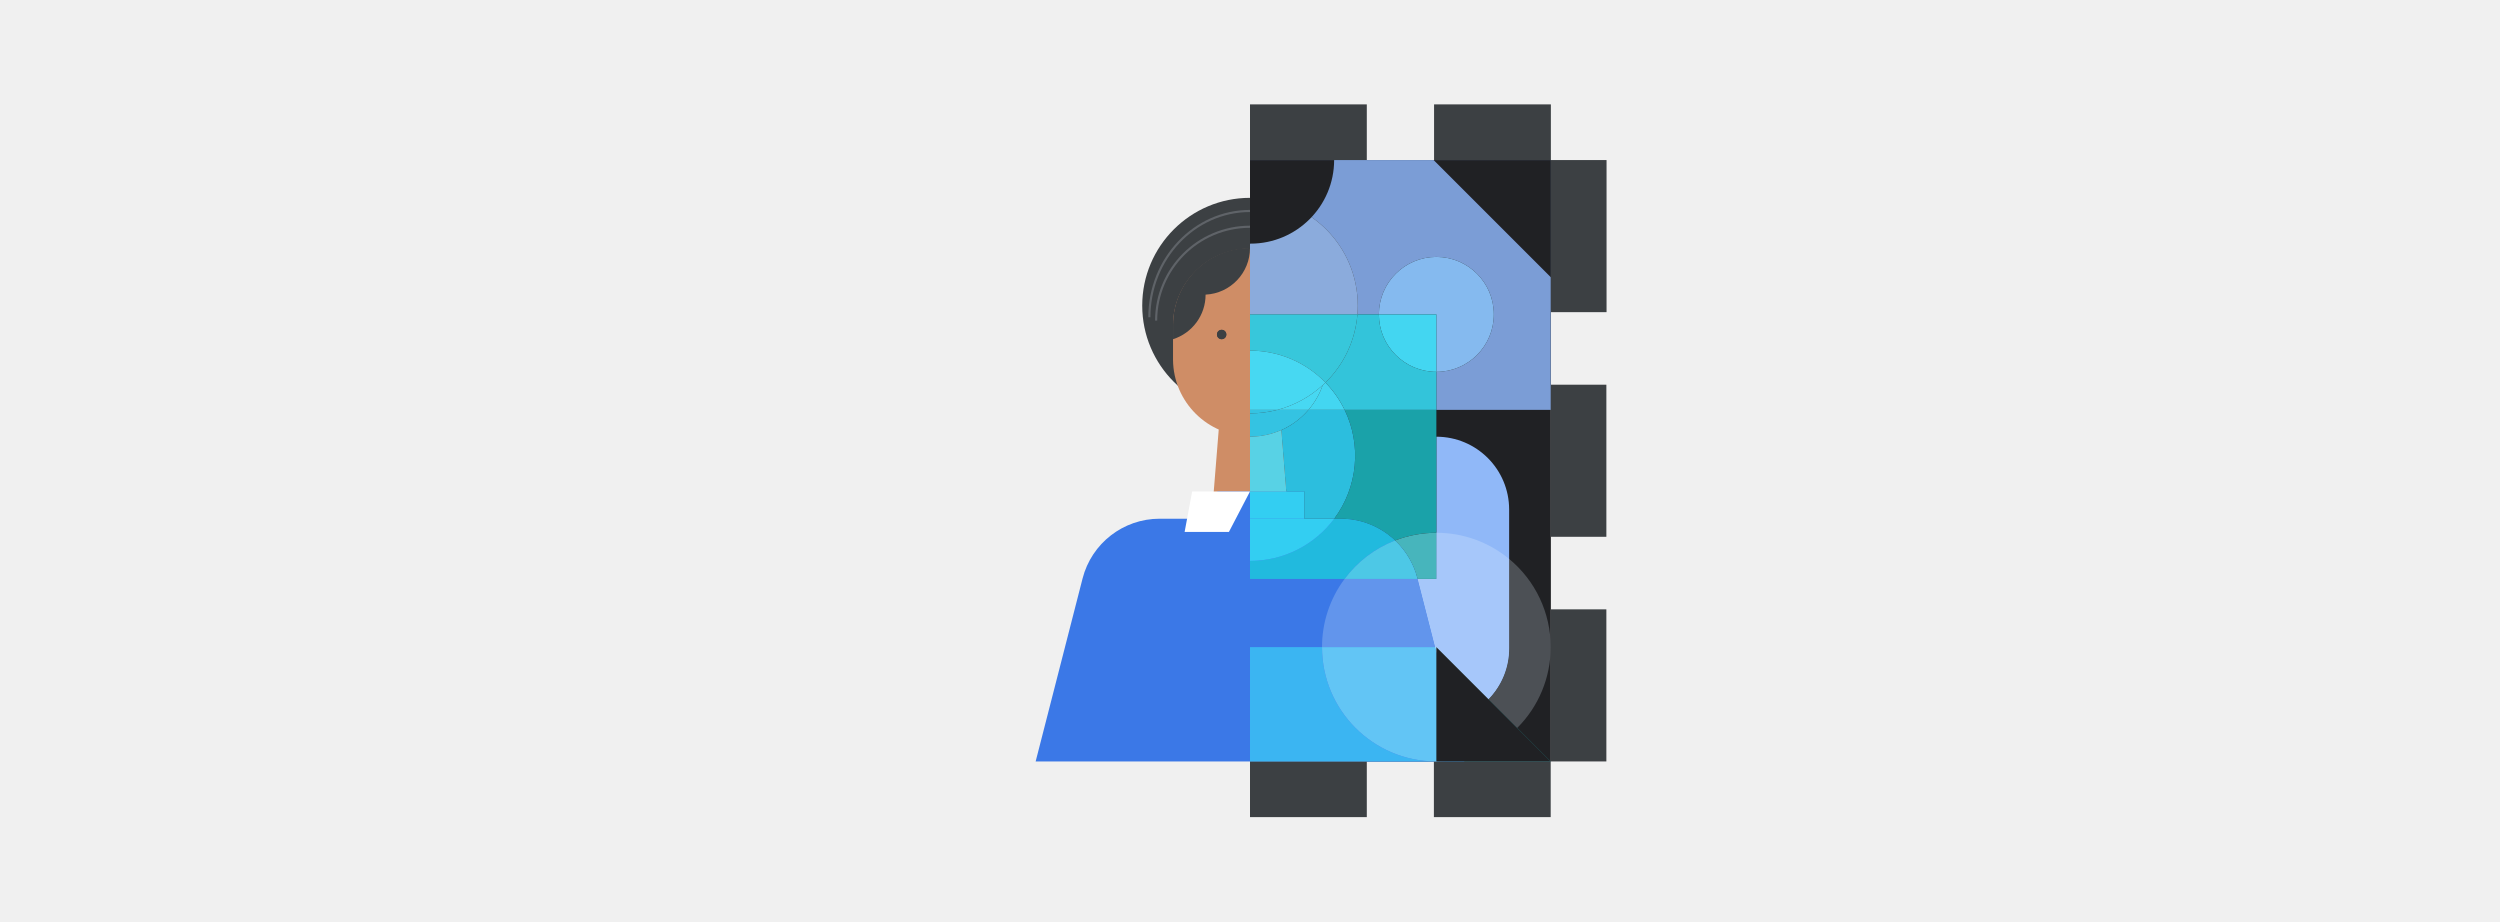
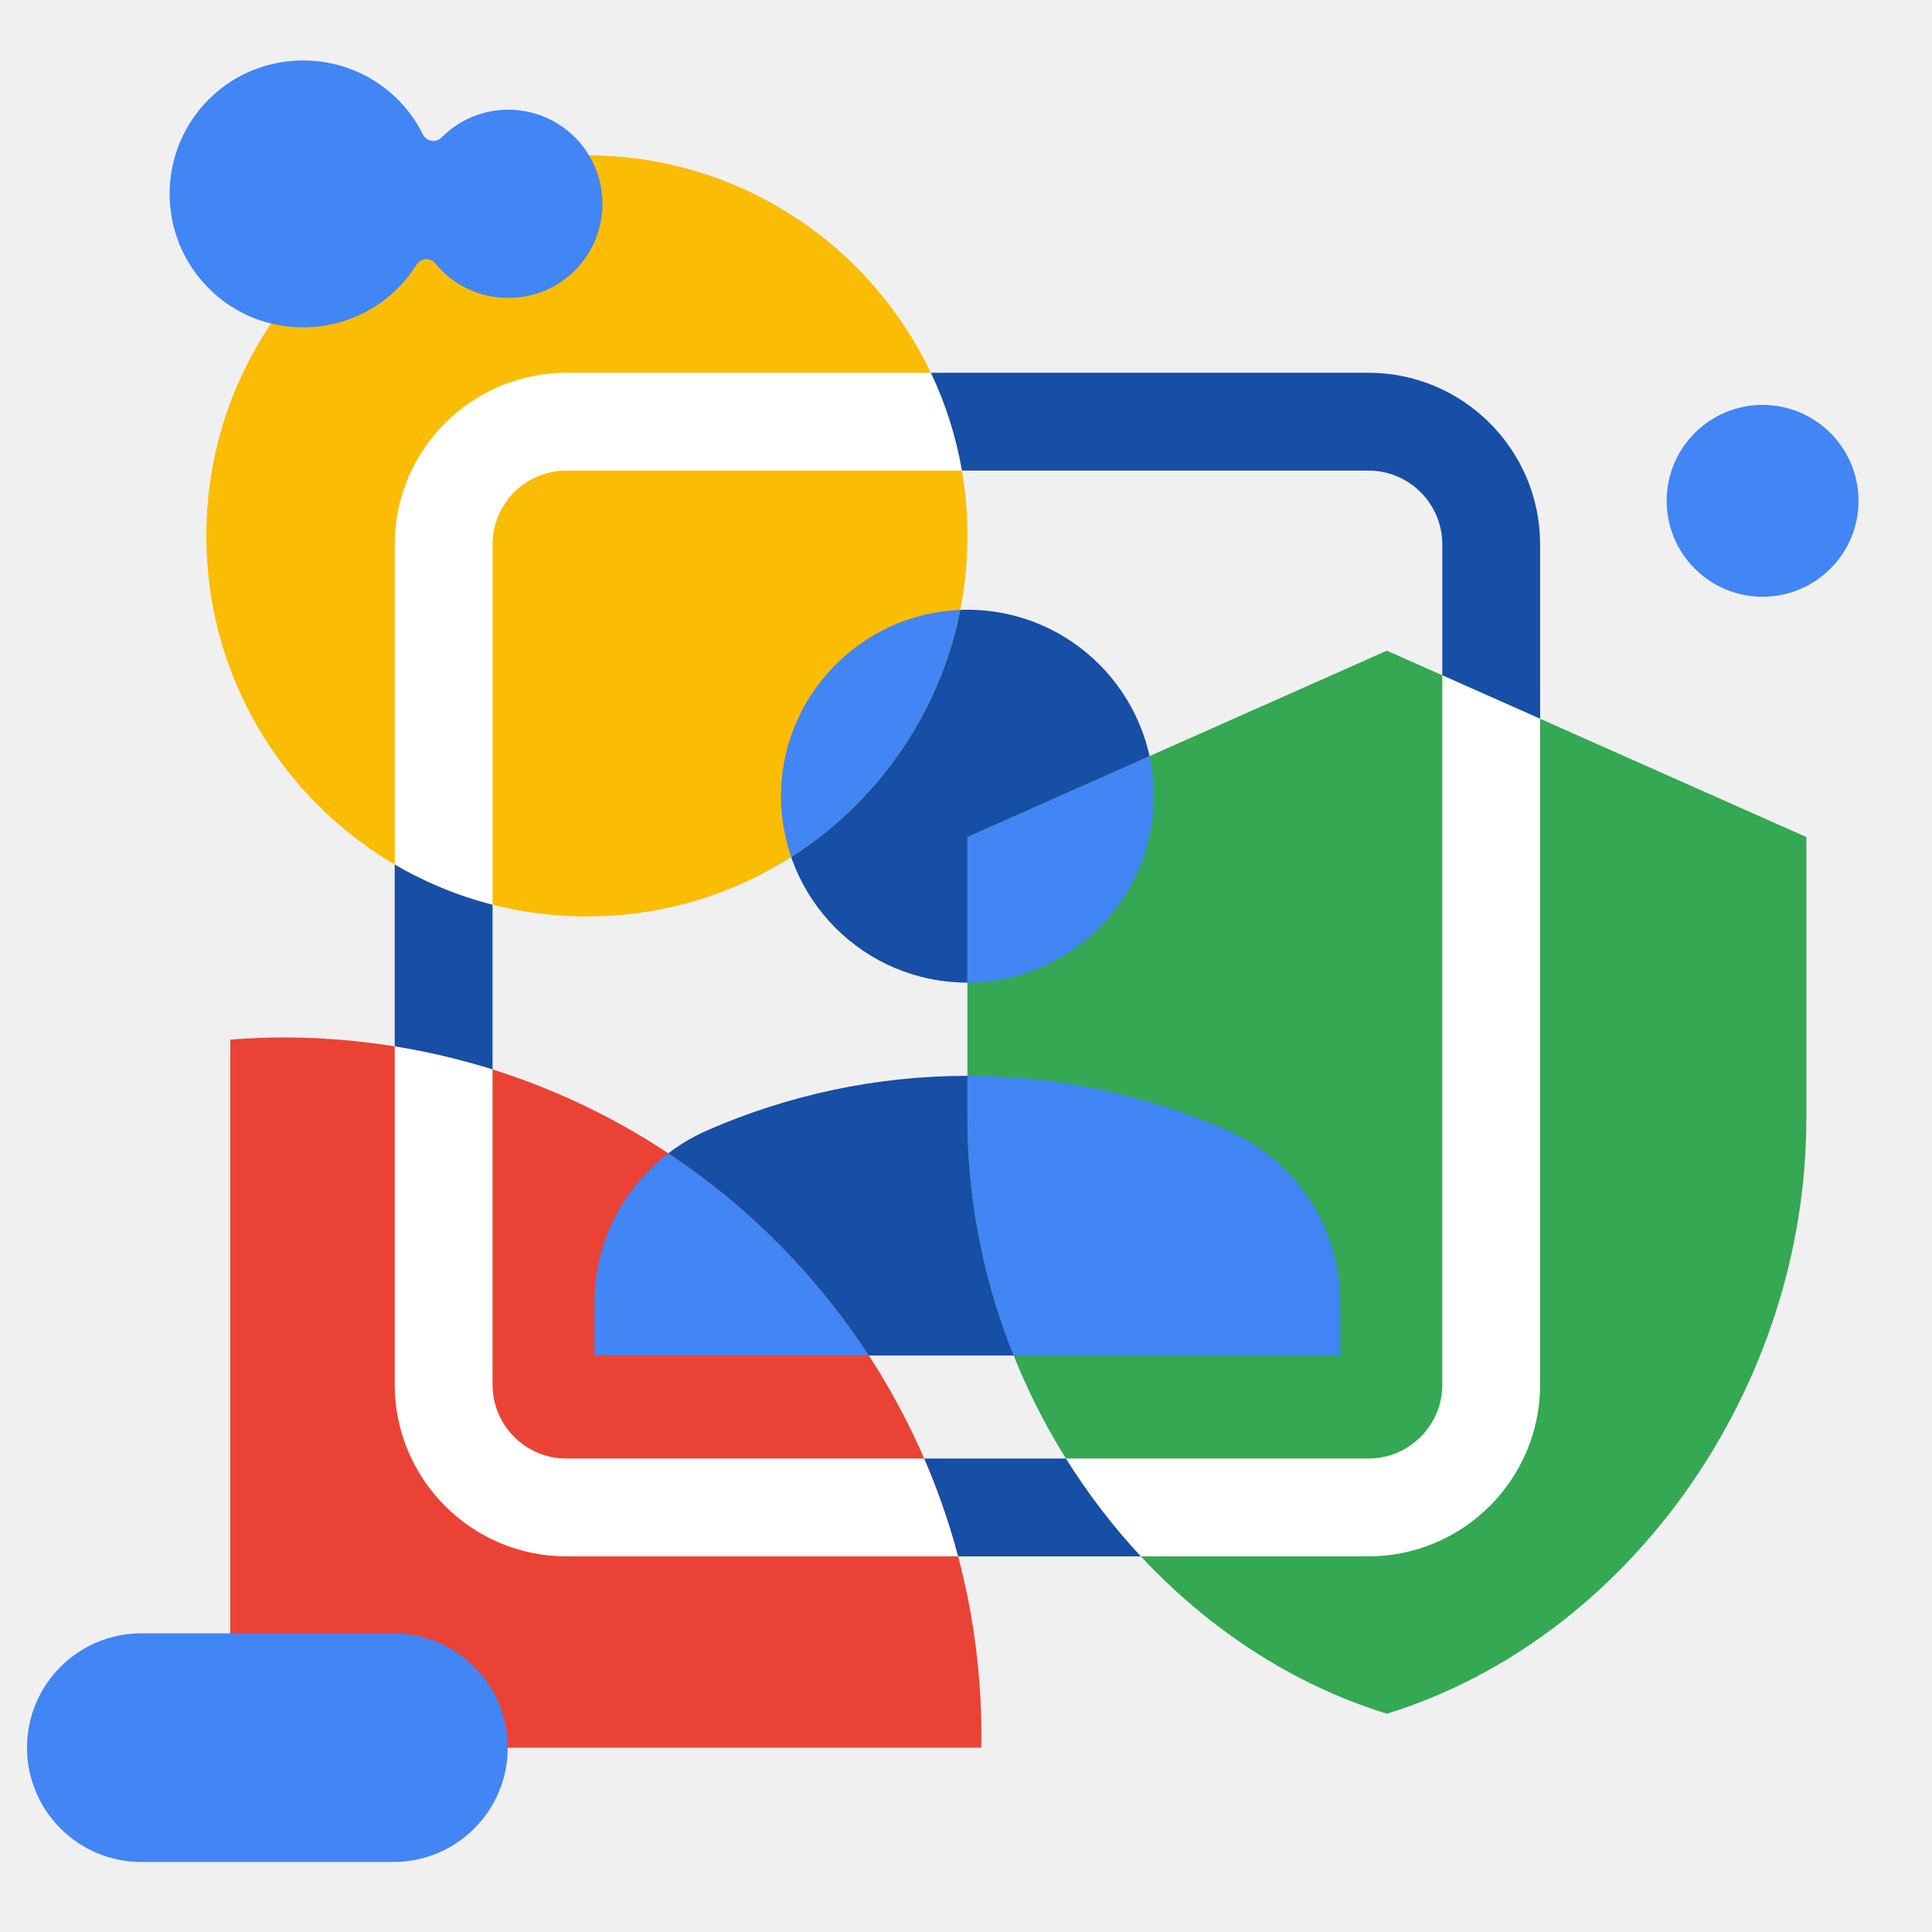
- <svg xmlns="http://www.w3.org/2000/svg" viewBox="0 0 1172 432">
-   <path fill="#202124" d="M727.047 356.963H586V75.037h141.047v281.926" />
-   <path d="M673.366 204.73v66.667H639.25v32.55a34.116 34.116 0 1 0 68.233 0v-65.1a34.117 34.117 0 0 0-34.117-34.117" fill="#90b8f8" />
-   <path fill="#cf8d66" d="M604.228 245.646h-36.457l.465-5.762 3.77-46.728h27.987l4.235 52.49" />
-   <path fill="#3b78e7" d="M611.439 230.388h-40.764v25.91h40.764v-25.91" />
-   <path d="M543.624 243.172a37.28 37.28 0 0 0-36.111 28.018l-22.001 85.772h200.976l-22-85.772a37.282 37.282 0 0 0-36.11-28.019h-84.754" fill="#3b78e7" />
-   <path d="M636.522 143.27A50.522 50.522 0 1 1 586 92.748a50.522 50.522 0 0 1 50.522 50.522" fill="#3c4043" />
-   <path d="M542.496 150.3h-1A44.555 44.555 0 0 1 586 105.798v1a43.553 43.553 0 0 0-43.504 43.504z" fill="#5f6368" />
-   <path d="M539.326 148.723h-1c0-27.744 21.387-50.315 47.674-50.315v1c-25.736 0-46.674 22.122-46.674 49.315z" fill="#5f6368" />
-   <path d="M549.911 152.347a36.09 36.09 0 0 1 72.178 0v16.296a36.09 36.09 0 0 1-72.178 0v-16.296" fill="#cf8d66" />
-   <path d="M622.088 168.643v-16.296A36.089 36.089 0 0 0 586 116.26v88.472a36.089 36.089 0 0 0 36.088-36.088" fill="#3c4043" />
-   <path d="M586 92.748a50.522 50.522 0 1 1 0 101.043V92.748m0 23.511a36.09 36.09 0 0 0-36.089 36.089v6.669a21.895 21.895 0 0 0 15.269-20.868l-.001-.027A21.89 21.89 0 0 0 586 116.26z" fill="#3c4043" />
-   <path fill="#fff" d="M586 230.389h-27.117l-3.533 18.991h20.757L586 230.389z" />
-   <circle cx="572.706" cy="156.818" r="2.199" fill="#3c4043" />
-   <path fill="#3c4043" d="M640.756 48.936H586v26.101h54.756V48.936m86.291 0h-54.756v26.101h54.756V48.936m-86.291 308.027H586v26.101h54.756v-26.101m86.207 0h-54.756v26.101h54.756v-26.101m26.101-71.301h-26.017v71.301h26.017v-71.301" />
-   <path fill="#4c5055" d="M727.047 285.662h-.084v71.301h.084v-71.301" />
-   <path fill="#3c4043" d="M753.066 180.349h-26.019v71.302h26.019v-71.302" />
-   <path fill="#4c5055" d="M727.047 180.349h-.084v71.302h.084v-71.302" />
-   <path fill="#3c4043" d="M753.15 75.037h-26.103v71.301h26.103V75.037" />
-   <circle cx="572.706" cy="156.818" r="2.199" fill="#3c4043" />
-   <path d="M726.963 75.037H586v17.711a50.522 50.522 0 0 1 50.522 50.522q0 2.077-.165 4.114h10.07a26.94 26.94 0 1 1 26.94 26.94v17.813h53.597v-117.1" fill="#7b9dd6" />
-   <path d="M586 92.748v54.636h50.357q.164-2.035.165-4.114A50.522 50.522 0 0 0 586 92.748" fill="#8babdc" />
-   <path d="M673.366 192.137h-43.013a49.346 49.346 0 0 1-4.864 51.035h2.888a37.241 37.241 0 0 1 25.625 10.203 53.478 53.478 0 0 1 19.364-3.605v-57.633" fill="#1aa2a9" />
-   <path d="M628.377 243.172h-2.888A49.222 49.222 0 0 1 586 262.958v8.44h44.344a53.738 53.738 0 0 1 23.658-18.023 37.241 37.241 0 0 0-25.625-10.203" fill="#21bade" />
-   <path d="M646.427 147.384h-10.07a50.364 50.364 0 0 1-14.983 31.956 49.4 49.4 0 0 1 8.979 12.796h43.013v-17.813a26.94 26.94 0 0 1-26.94-26.94" fill="#33c4da" />
-   <path d="M636.357 147.384H586v16.991a49.15 49.15 0 0 1 35.374 14.965 50.364 50.364 0 0 0 14.983-31.956" fill="#37c7db" />
-   <path d="M711.265 341.265a53.516 53.516 0 0 1-25.167 14.176l.39 1.52h-12.78l-.342.002c-.114 0-.228 0-.341-.002H586v.002h140.963l-15.698-15.699" fill="#20858d" />
-   <path d="M686.098 355.442a53.713 53.713 0 0 1-12.39 1.52h12.78l-.39-1.52m-66.328-52.076H586v53.597l87.025-.001a53.597 53.597 0 0 1-53.255-53.596" fill="#3bb5f2" />
-   <path fill="#202124" d="M727.047 130l-54.962-54.963h54.962V130z" />
-   <path d="M707.483 262.028v41.92a34.003 34.003 0 0 1-9.704 23.83l13.486 13.487a53.43 53.43 0 0 0 15.698-37.899 53.485 53.485 0 0 0-19.48-41.338" fill="#4c5055" />
-   <path d="M673.366 249.77v21.628h-8.824l8.2 31.968h.625l24.412 24.413a34.003 34.003 0 0 0 9.704-23.832v-41.919a53.38 53.38 0 0 0-34.117-12.258" fill="#a6c7fa" />
-   <path d="M664.542 271.397h-34.198a53.364 53.364 0 0 0-10.574 31.97h52.971l-8.2-31.97" fill="#6295ec" />
-   <path d="M673.366 249.77a53.478 53.478 0 0 0-19.364 3.605 37.207 37.207 0 0 1 10.486 17.815l.053.207h8.825V249.77" fill="#47b5bc" />
-   <path d="M654.002 253.375a53.738 53.738 0 0 0-23.658 18.022h34.197l-.053-.207a37.207 37.207 0 0 0-10.486-17.815" fill="#4dc8e6" />
-   <path d="M673.707 356.962h-.682l.341.001.342-.001m24.071-29.183a34.076 34.076 0 0 1-16.382 9.334l4.701 18.328a53.516 53.516 0 0 0 25.167-14.176l-13.486-13.486" fill="#4c9fa6" />
-   <path d="M673.366 303.366h-.625l8.656 33.747a34.076 34.076 0 0 0 16.382-9.334l-24.413-24.413" fill="#a6e0fc" />
-   <path d="M672.741 303.366H619.77a53.597 53.597 0 0 0 53.255 53.596h.683a53.713 53.713 0 0 0 12.39-1.52l-4.7-18.329-8.657-33.746" fill="#62c5f5" />
-   <path d="M630.353 192.137h-16.958a36.203 36.203 0 0 1-12.719 9.485l2.32 28.766h8.443v12.784h14.05a49.346 49.346 0 0 0 4.864-51.035" fill="#2cbede" />
-   <path d="M600.676 201.622a35.96 35.96 0 0 1-14.676 3.11v25.656h16.997l-2.32-28.766" fill="#58d2e5" />
-   <path fill="#33cef2" d="M611.439 230.388H586v12.784h25.439v-12.784" />
-   <path d="M625.489 243.172H586v19.786a49.222 49.222 0 0 0 39.49-19.786" fill="#33cef2" />
-   <path d="M613.395 192.137h-.001A36.007 36.007 0 0 1 586 204.73a36.004 36.004 0 0 0 27.395-12.594" fill="#58d2e5" />
-   <path d="M613.394 192.137H598.87A50.595 50.595 0 0 1 586 193.79v10.94a36.007 36.007 0 0 0 27.394-12.594" fill="#34c3e2" />
-   <path d="M598.87 192.137H586v1.654a50.595 50.595 0 0 0 12.87-1.654" fill="#34c3e2" />
-   <path d="M621.374 179.34q-.64.628-1.304 1.235a36.057 36.057 0 0 1-6.675 11.561h16.958a49.4 49.4 0 0 0-8.979-12.796" fill="#43d6f1" />
-   <path d="M620.07 180.575l-.002.002a36.047 36.047 0 0 1-6.674 11.56h.001a36.057 36.057 0 0 0 6.675-11.562" fill="#5ddef2" />
-   <path d="M620.068 180.577a50.429 50.429 0 0 1-21.197 11.56h14.523a36.047 36.047 0 0 0 6.674-11.56" fill="#47d8f2" />
-   <path d="M586 164.375v27.762h12.87a50.429 50.429 0 0 0 21.198-11.56l.002-.002q.662-.605 1.304-1.235A49.15 49.15 0 0 0 586 164.375" fill="#47d8f2" />
-   <path d="M673.366 120.444a26.94 26.94 0 0 0-26.94 26.94h26.94v26.94a26.94 26.94 0 0 0 0-53.88" fill="#85baef" />
-   <path d="M673.366 147.384h-26.94a26.94 26.94 0 0 0 26.94 26.94v-26.94" fill="#43d6f1" />
-   <path d="M586 75.037v39.18l.223.006a39.222 39.222 0 0 0 39.222-39.186zm87.366 228.329l53.597 53.597h-53.597v-53.597z" fill="#202124" />
+ <svg xmlns="http://www.w3.org/2000/svg" viewBox="0 0 800 800">
+   <path fill="#174EA6" d="M566.64,644.45h-332.1c-39.2,0-71.09-31.89-71.09-71.09V225.44c0-39.2,31.89-71.09,71.09-71.09h332.1 c39.2,0,71.09,31.89,71.09,71.09v347.91C637.73,612.56,605.84,644.45,566.64,644.45z M234.54,194.85 c-16.87,0-30.59,13.72-30.59,30.59v347.91c0,16.87,13.72,30.59,30.59,30.59h332.1c16.87,0,30.59-13.72,30.59-30.59V225.44 c0-16.87-13.72-30.59-30.59-30.59H234.54z" />
+   <circle fill="#174EA6" cx="400.59" cy="329.68" r="77.2" />
+   <path fill="#174EA6" d="M554.99,539.28c0-31.27-18.53-59.06-47.09-71.41c-32.81-14.28-69.1-22.39-107.31-22.39 s-74.5,8.11-107.31,22.39c-28.56,12.35-47.09,40.14-47.09,71.41v22h308.81V539.28z" />
+   <circle fill="#FBBC04" cx="243.01" cy="221.9" r="157.58" />
+   <path fill="#EA4335" d="M117.14,429.58c-7.33,0-14.58,0.36-21.78,0.9v293.18h310.91c0.03-1.61,0.12-3.21,0.12-4.83 C406.4,559.08,276.89,429.58,117.14,429.58z" />
+   <path fill="#34A853" d="M574.27,269.43l173.69,77.17v116.62c0,112.15-73.94,215.62-173.69,246.39 c-99.75-30.77-173.69-134.23-173.69-246.39V346.59L574.27,269.43z" />
+   <path fill="#4285F4" d="M554.99,539.28v22H419.75c-12.31-30.69-19.16-63.98-19.16-98.07v-17.73c38.21,0,74.5,8.11,107.31,22.39 C536.46,480.22,554.99,508.01,554.99,539.28z M397.6,252.55c-41.09,1.59-74.21,35.67-74.21,77.12c0,8.8,1.51,17.26,4.26,25.16 C363.27,332.11,389.14,295.46,397.6,252.55z M400.59,406.88c42.46,0,77.2-34.74,77.2-77.2c0-5.69-0.64-11.23-1.82-16.57 l-75.38,33.49V406.88z M276.72,477.57c-18.96,14.46-30.54,37-30.54,61.71v22h113.56C338.09,528.02,309.79,499.49,276.72,477.57z" />
+   <g>
+     <path fill="#FFFFFF" d="M597.23,279.63v293.73c0,16.87-13.72,30.59-30.59,30.59H441.4c9.08,14.54,19.48,28.13,31.02,40.5h94.22 c39.2,0,71.09-31.89,71.09-71.09V297.62L597.23,279.63z" />
+     <path fill="#FFFFFF" d="M203.95,374.59V225.44c0-16.87,13.72-30.59,30.59-30.59h163.73c-2.46-14.25-6.84-27.84-12.86-40.5H234.54 c-39.2,0-71.09,31.89-71.09,71.09v132.49C175.95,365.26,189.55,370.92,203.95,374.59z" />
+     <path fill="#FFFFFF" d="M382.66,603.95H234.54c-16.87,0-30.59-13.72-30.59-30.59V442.84c-13.12-4.12-26.65-7.32-40.5-9.55v140.07 c0,39.2,31.89,71.09,71.09,71.09h162.18C393.02,630.51,388.31,616.98,382.66,603.95z" />
+   </g>
+   <circle fill="#4285F4" cx="729.85" cy="207.38" r="39.72" />
+   <path fill="#4285F4" d="M162.16,121.76c4.13-3.65,7.57-7.77,10.33-12.19c1.75-2.81,5.69-3.05,7.79-0.49 c1.44,1.76,3.05,3.42,4.84,4.96c14.63,12.56,36.67,12.42,51.12-0.35c17.01-15.03,17.61-41.03,1.81-56.84 c-15.23-15.23-39.91-15.23-55.14,0c-0.02,0.02-0.04,0.04-0.06,0.06c-2.36,2.36-6.26,1.73-7.75-1.26 c-2.88-5.81-6.84-11.21-11.89-15.91c-20.86-19.4-53.62-19.65-74.73-0.53c-24.8,22.46-24.32,61.58,1.44,83.39 C110.71,140.21,141.75,139.81,162.16,121.76z" />
+   <path fill="#4285F4" d="M162.9,771H58.53c-26.15,0-47.34-21.2-47.34-47.34v0c0-26.15,21.2-47.34,47.34-47.34H162.9 c26.15,0,47.34,21.2,47.34,47.34v0C210.25,749.81,189.05,771,162.9,771z" />
</svg>
